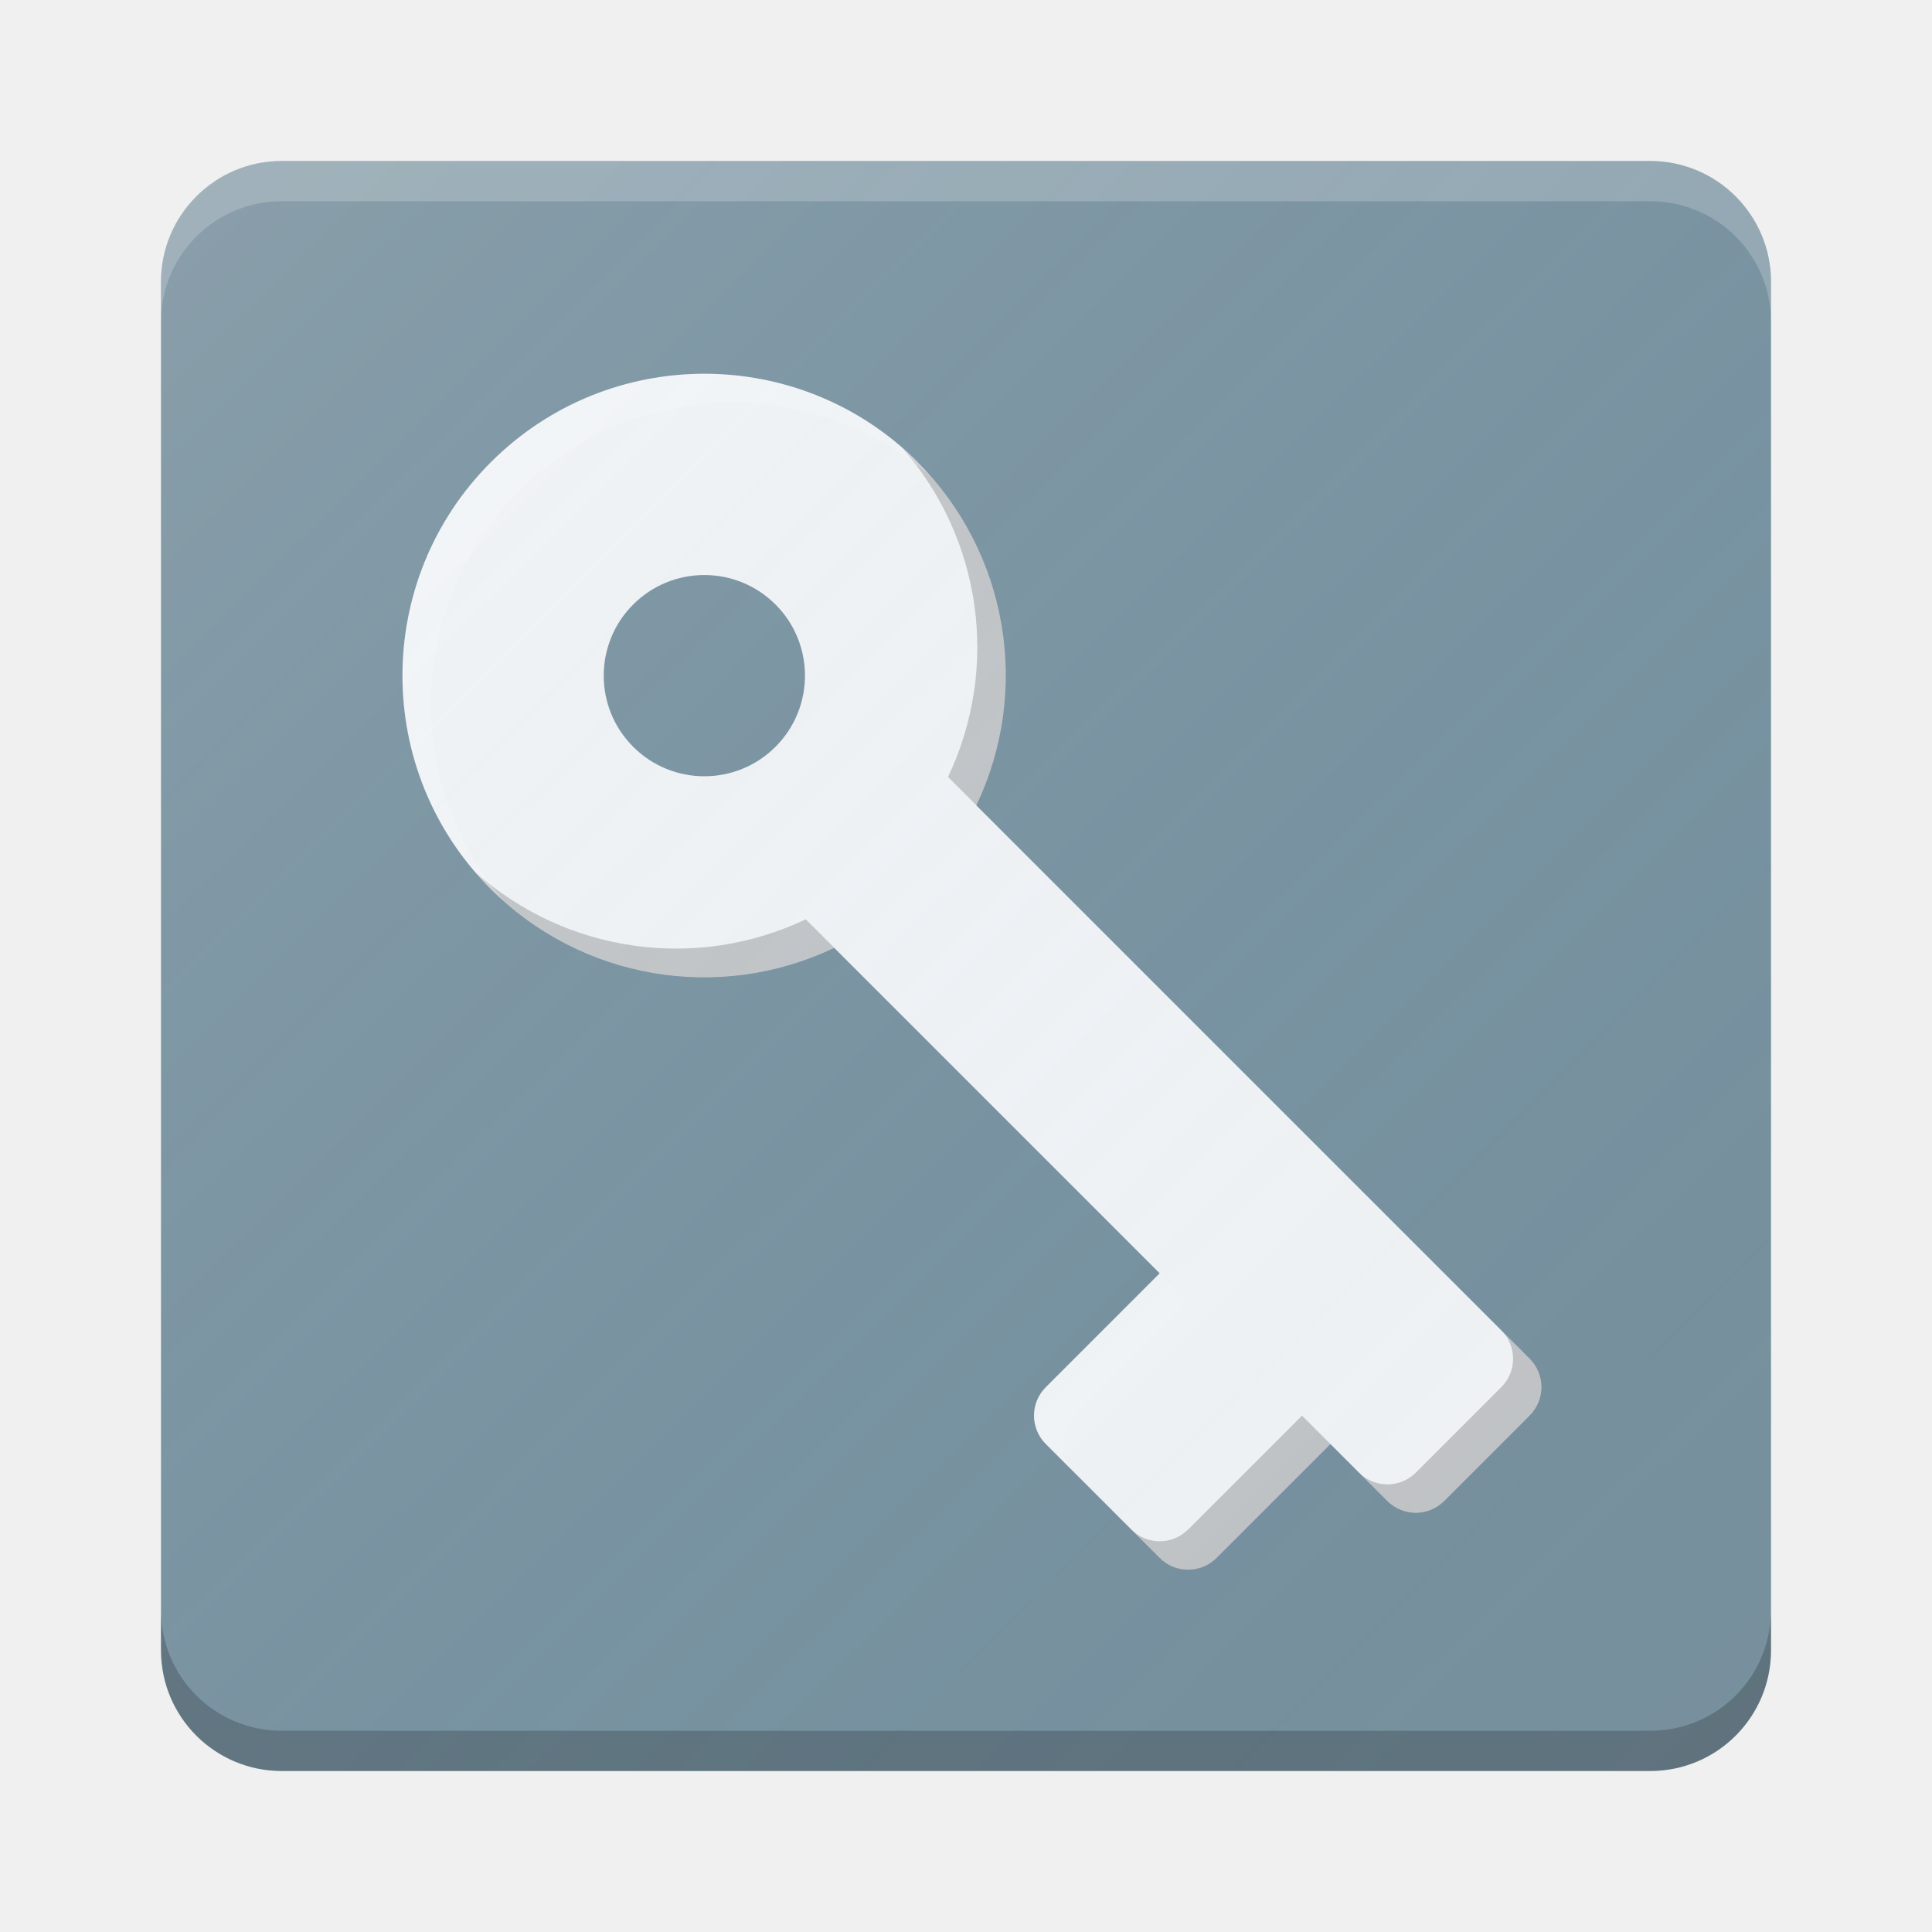
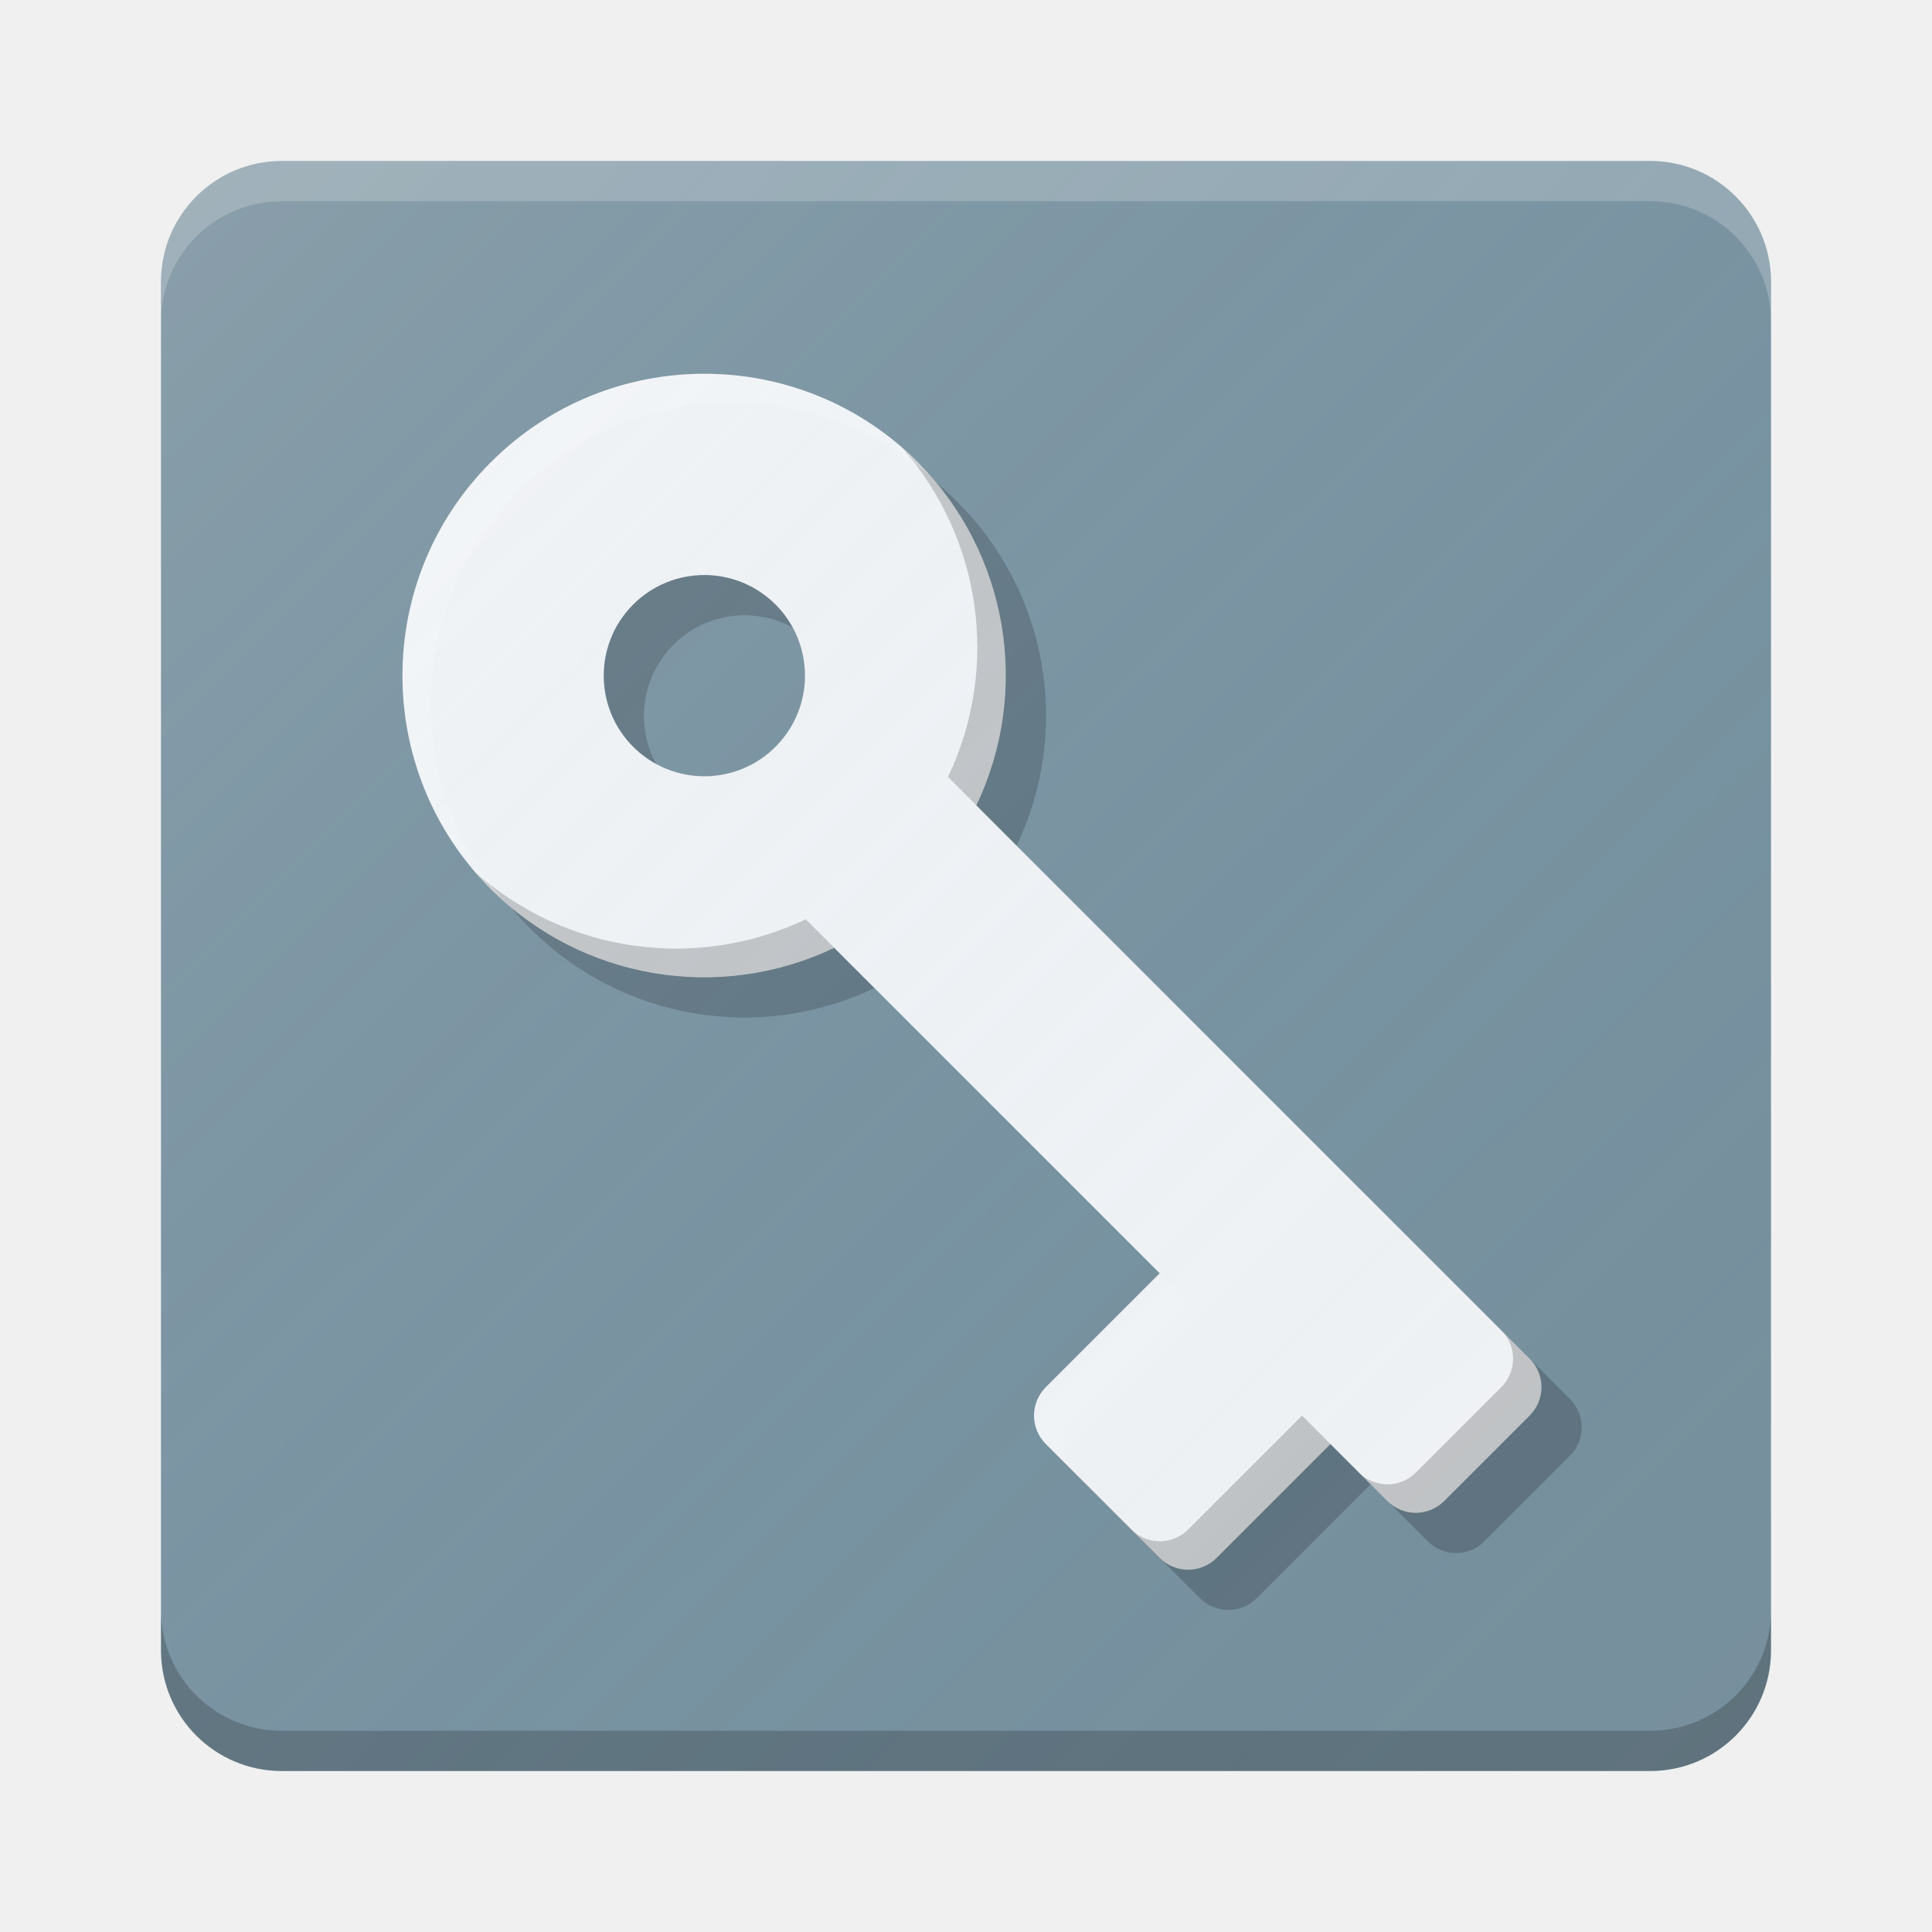
<svg xmlns="http://www.w3.org/2000/svg" xmlns:xlink="http://www.w3.org/1999/xlink" width="48" height="48" viewBox="0 0 48 48" id="svg2" version="1.1">
  <defs id="defs4">
    <filter style="color-interpolation-filters:sRGB" id="filter4630">
      <feFlood flood-opacity="1" flood-color="rgb(0,0,0)" result="flood" id="feFlood4632" />
      <feComposite in="flood" in2="SourceGraphic" operator="in" result="composite1" id="feComposite4634" />
      <feGaussianBlur in="composite1" stdDeviation="0.5" result="blur" id="feGaussianBlur4636" />
      <feOffset dx="0" dy="0.5" result="offset" id="feOffset4638" />
      <feComposite in="SourceGraphic" in2="offset" operator="over" result="composite2" id="feComposite4640" />
    </filter>
    <linearGradient id="linearGradient4165">
      <stop style="stop-color:#ffffff;stop-opacity:0.15" offset="0" id="stop4167" />
      <stop style="stop-color:#177ed5;stop-opacity:0;" offset="1" id="stop4169" />
    </linearGradient>
    <linearGradient xlink:href="#linearGradient4165" id="linearGradient4171-1" x1="1" y1="1001.18" x2="46.792" y2="1047.18" gradientUnits="userSpaceOnUse" gradientTransform="matrix(0.9608644,0,0,0.9565206,1.039138,48.71285)" />
  </defs>
  <g id="layer1" transform="translate(0,-1004.362)">
    <rect style="opacity:1;fill:#78909c;fill-opacity:1;stroke:none;stroke-width:1.666;stroke-linecap:round;stroke-linejoin:round;stroke-miterlimit:4;stroke-dasharray:none;stroke-opacity:1" id="rect4151" width="40" height="40" x="4" y="1008.362" rx="3" ry="3" />
+     <path style="opacity:1;fill:#000000;fill-opacity:0.2;stroke:none;stroke-width:1.666;stroke-linecap:round;stroke-linejoin:round;stroke-miterlimit:4;stroke-dasharray:none;stroke-opacity:1" d="m 23.803,1016.845 a 7.5,7.5 0 0 0 -10.607,0 7.5,7.5 0 0 0 8e-5,10.607 7.5,7.5 0 0 0 8.529,1.458 l 0.309,0.309 7.778,7.778 -2.828,2.828 c -0.392,0.392 -0.392,1.023 -1.4e-5,1.414 l 2.828,2.828 c 0.392,0.392 1.022,0.392 1.414,0 l 2.828,-2.828 1.414,1.414 c 0.392,0.392 1.022,0.392 1.414,0 l 2.121,-2.121 c 0.392,-0.392 0.392,-1.022 -5.8e-5,-1.414 l -13.435,-13.435 -0.311,-0.311 a 7.5,7.5 0 0 0 -1.457,-8.528 z m -3.536,3.535 a 2.5,2.5 0 0 1 6.9e-5,3.536 2.5,2.5 0 0 1 -3.536,-10e-5 2.5,2.5 0 0 1 -1.2e-5,-3.535 2.5,2.5 0 0 1 3.536,-10e-5 z" id="path4151" />
    <path id="path4191" d="m 22.803,1015.845 a 7.5,7.5 0 0 0 -10.607,0 7.5,7.5 0 0 0 8e-5,10.607 7.5,7.5 0 0 0 8.529,1.458 l 0.309,0.309 7.778,7.778 -2.828,2.828 c -0.392,0.392 -0.392,1.023 -1.4e-5,1.414 l 2.828,2.828 c 0.392,0.392 1.022,0.392 1.414,0 l 2.828,-2.828 1.414,1.414 c 0.392,0.392 1.022,0.392 1.414,0 l 2.121,-2.121 c 0.392,-0.392 0.392,-1.022 -5.8e-5,-1.414 l -13.435,-13.435 -0.311,-0.311 a 7.5,7.5 0 0 0 -1.457,-8.528 z m -3.536,3.535 a 2.5,2.5 0 0 1 6.9e-5,3.536 2.5,2.5 0 0 1 -3.536,-1e-4 2.5,2.5 0 0 1 -1.2e-5,-3.535 2.5,2.5 0 0 1 3.536,-10e-5 z" style="opacity:1;fill:#f5f5f5;fill-opacity:1;stroke:none;stroke-width:1.666;stroke-linecap:round;stroke-linejoin:round;stroke-miterlimit:4;stroke-dasharray:none;stroke-opacity:1" />
    <path style="opacity:1;fill:#000000;fill-opacity:0.2;stroke:none;stroke-width:1.666;stroke-linecap:round;stroke-linejoin:round;stroke-miterlimit:4;stroke-dasharray:none;stroke-opacity:1" d="m 11.817,1026.038 a 7.5,7.5 0 0 0 0.38,0.413 7.5,7.5 0 0 0 8.529,1.458 l -0.398,-0.398 -0.309,-0.309 a 7.5,7.5 0 0 1 -8.202,-1.164 z m 10.605,-10.539 a 7.5,7.5 0 0 1 1.131,8.166 l 0.311,0.311 0.396,0.396 a 7.5,7.5 0 0 0 -1.457,-8.528 7.5,7.5 0 0 0 -0.381,-0.345 z m 5.684,26.862 0.707,0.707 c 0.392,0.392 1.022,0.392 1.414,0 l 2.828,-2.828 -0.707,-0.707 -2.828,2.828 c -0.392,0.392 -1.022,0.392 -1.414,0 z m 5.657,-1.414 0.707,0.707 c 0.392,0.392 1.022,0.392 1.414,0 l 2.121,-2.121 c 0.392,-0.392 0.392,-1.022 -6e-6,-1.414 l -0.707,-0.707 c 0.392,0.392 0.392,1.022 8e-6,1.414 l -2.121,2.121 c -0.392,0.392 -1.022,0.392 -1.414,0 z" id="path4160" />
    <path style="opacity:1;fill:#ffffff;fill-opacity:0.2;stroke:none;stroke-width:1.666;stroke-linecap:round;stroke-linejoin:round;stroke-miterlimit:4;stroke-dasharray:none;stroke-opacity:1" d="m 12.197,1015.845 a 7.5,7.5 0 0 0 -3e-6,10.607 7.5,7.5 0 0 0 0.327,0.294 7.5,7.5 0 0 1 0.38,-10.194 7.5,7.5 0 0 1 10.219,-0.352 7.5,7.5 0 0 0 -0.319,-0.355 7.5,7.5 0 0 0 -10.607,0 z m 13.789,22.981 c -0.392,0.392 -0.392,1.022 7e-6,1.414 l 0.707,0.707 c -0.392,-0.392 -0.392,-1.022 -7e-6,-1.414 l 2.828,-2.829 -0.707,-0.707 -2.828,2.828 z" id="path4199" />
    <path style="fill:url(#linearGradient4171-1);fill-opacity:1;stroke:none;stroke-width:2;stroke-linecap:round;stroke-linejoin:round;stroke-miterlimit:4;stroke-dasharray:none;stroke-opacity:1" d="m 7,1008.362 c -1.662,0 -3,1.338 -3,3 l 0,34 c 0,1.662 1.338,3 3,3 l 34,0 c 1.662,0 3,-1.338 3,-3 l 0,-34 c 0,-1.662 -1.338,-3 -3,-3 l -34,0 z" id="circle4163-3" />
    <path style="opacity:1;fill:#ffffff;fill-opacity:0.2;stroke:none;stroke-width:1.666;stroke-linecap:round;stroke-linejoin:round;stroke-miterlimit:4;stroke-dasharray:none;stroke-opacity:1" d="M 7 4 C 5.338 4 4 5.338 4 7 L 4 8 C 4 6.338 5.338 5 7 5 L 41 5 C 42.662 5 44 6.338 44 8 L 44 7 C 44 5.338 42.662 4 41 4 L 7 4 z " transform="translate(0,1004.362)" id="rect4153" />
    <path id="path4158" d="m 7,1048.362 c -1.662,0 -3,-1.338 -3,-3 l 0,-1 c 0,1.662 1.338,3 3,3 l 34,0 c 1.662,0 3,-1.338 3,-3 l 0,1 c 0,1.662 -1.338,3 -3,3 l -34,0 z" style="opacity:1;fill:#000000;fill-opacity:0.2;stroke:none;stroke-width:1.666;stroke-linecap:round;stroke-linejoin:round;stroke-miterlimit:4;stroke-dasharray:none;stroke-opacity:1" />
  </g>
</svg>
